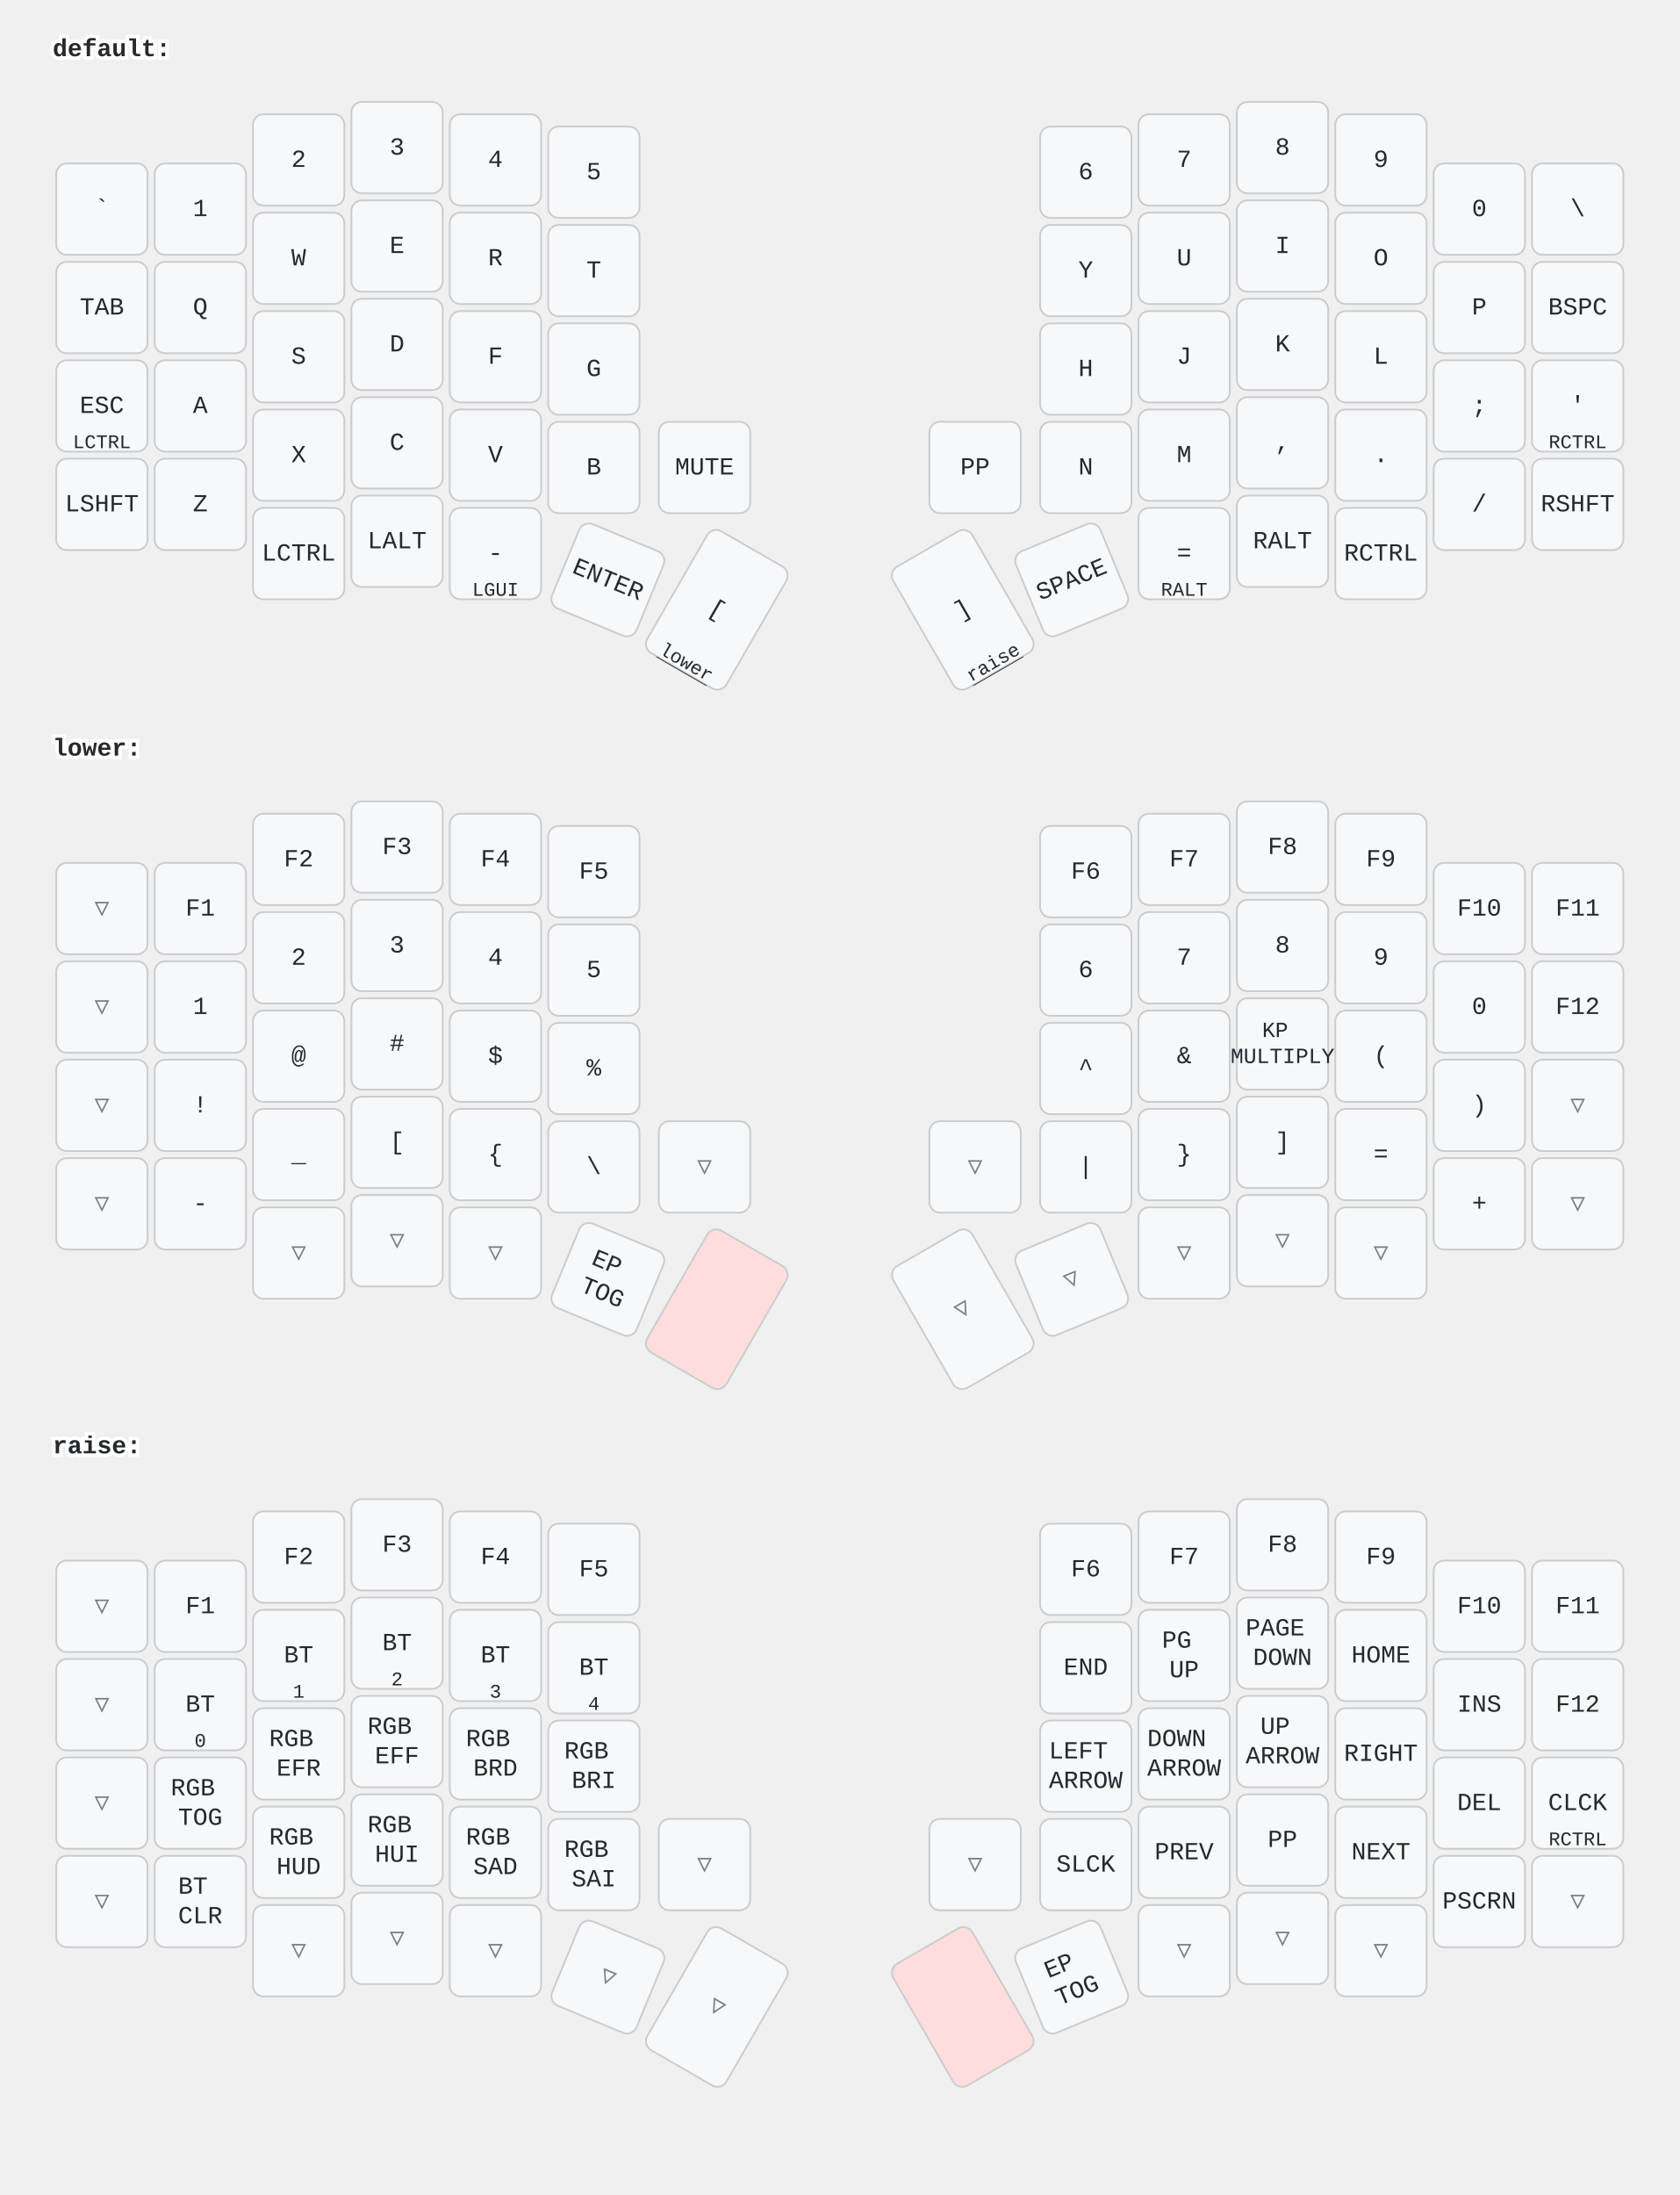
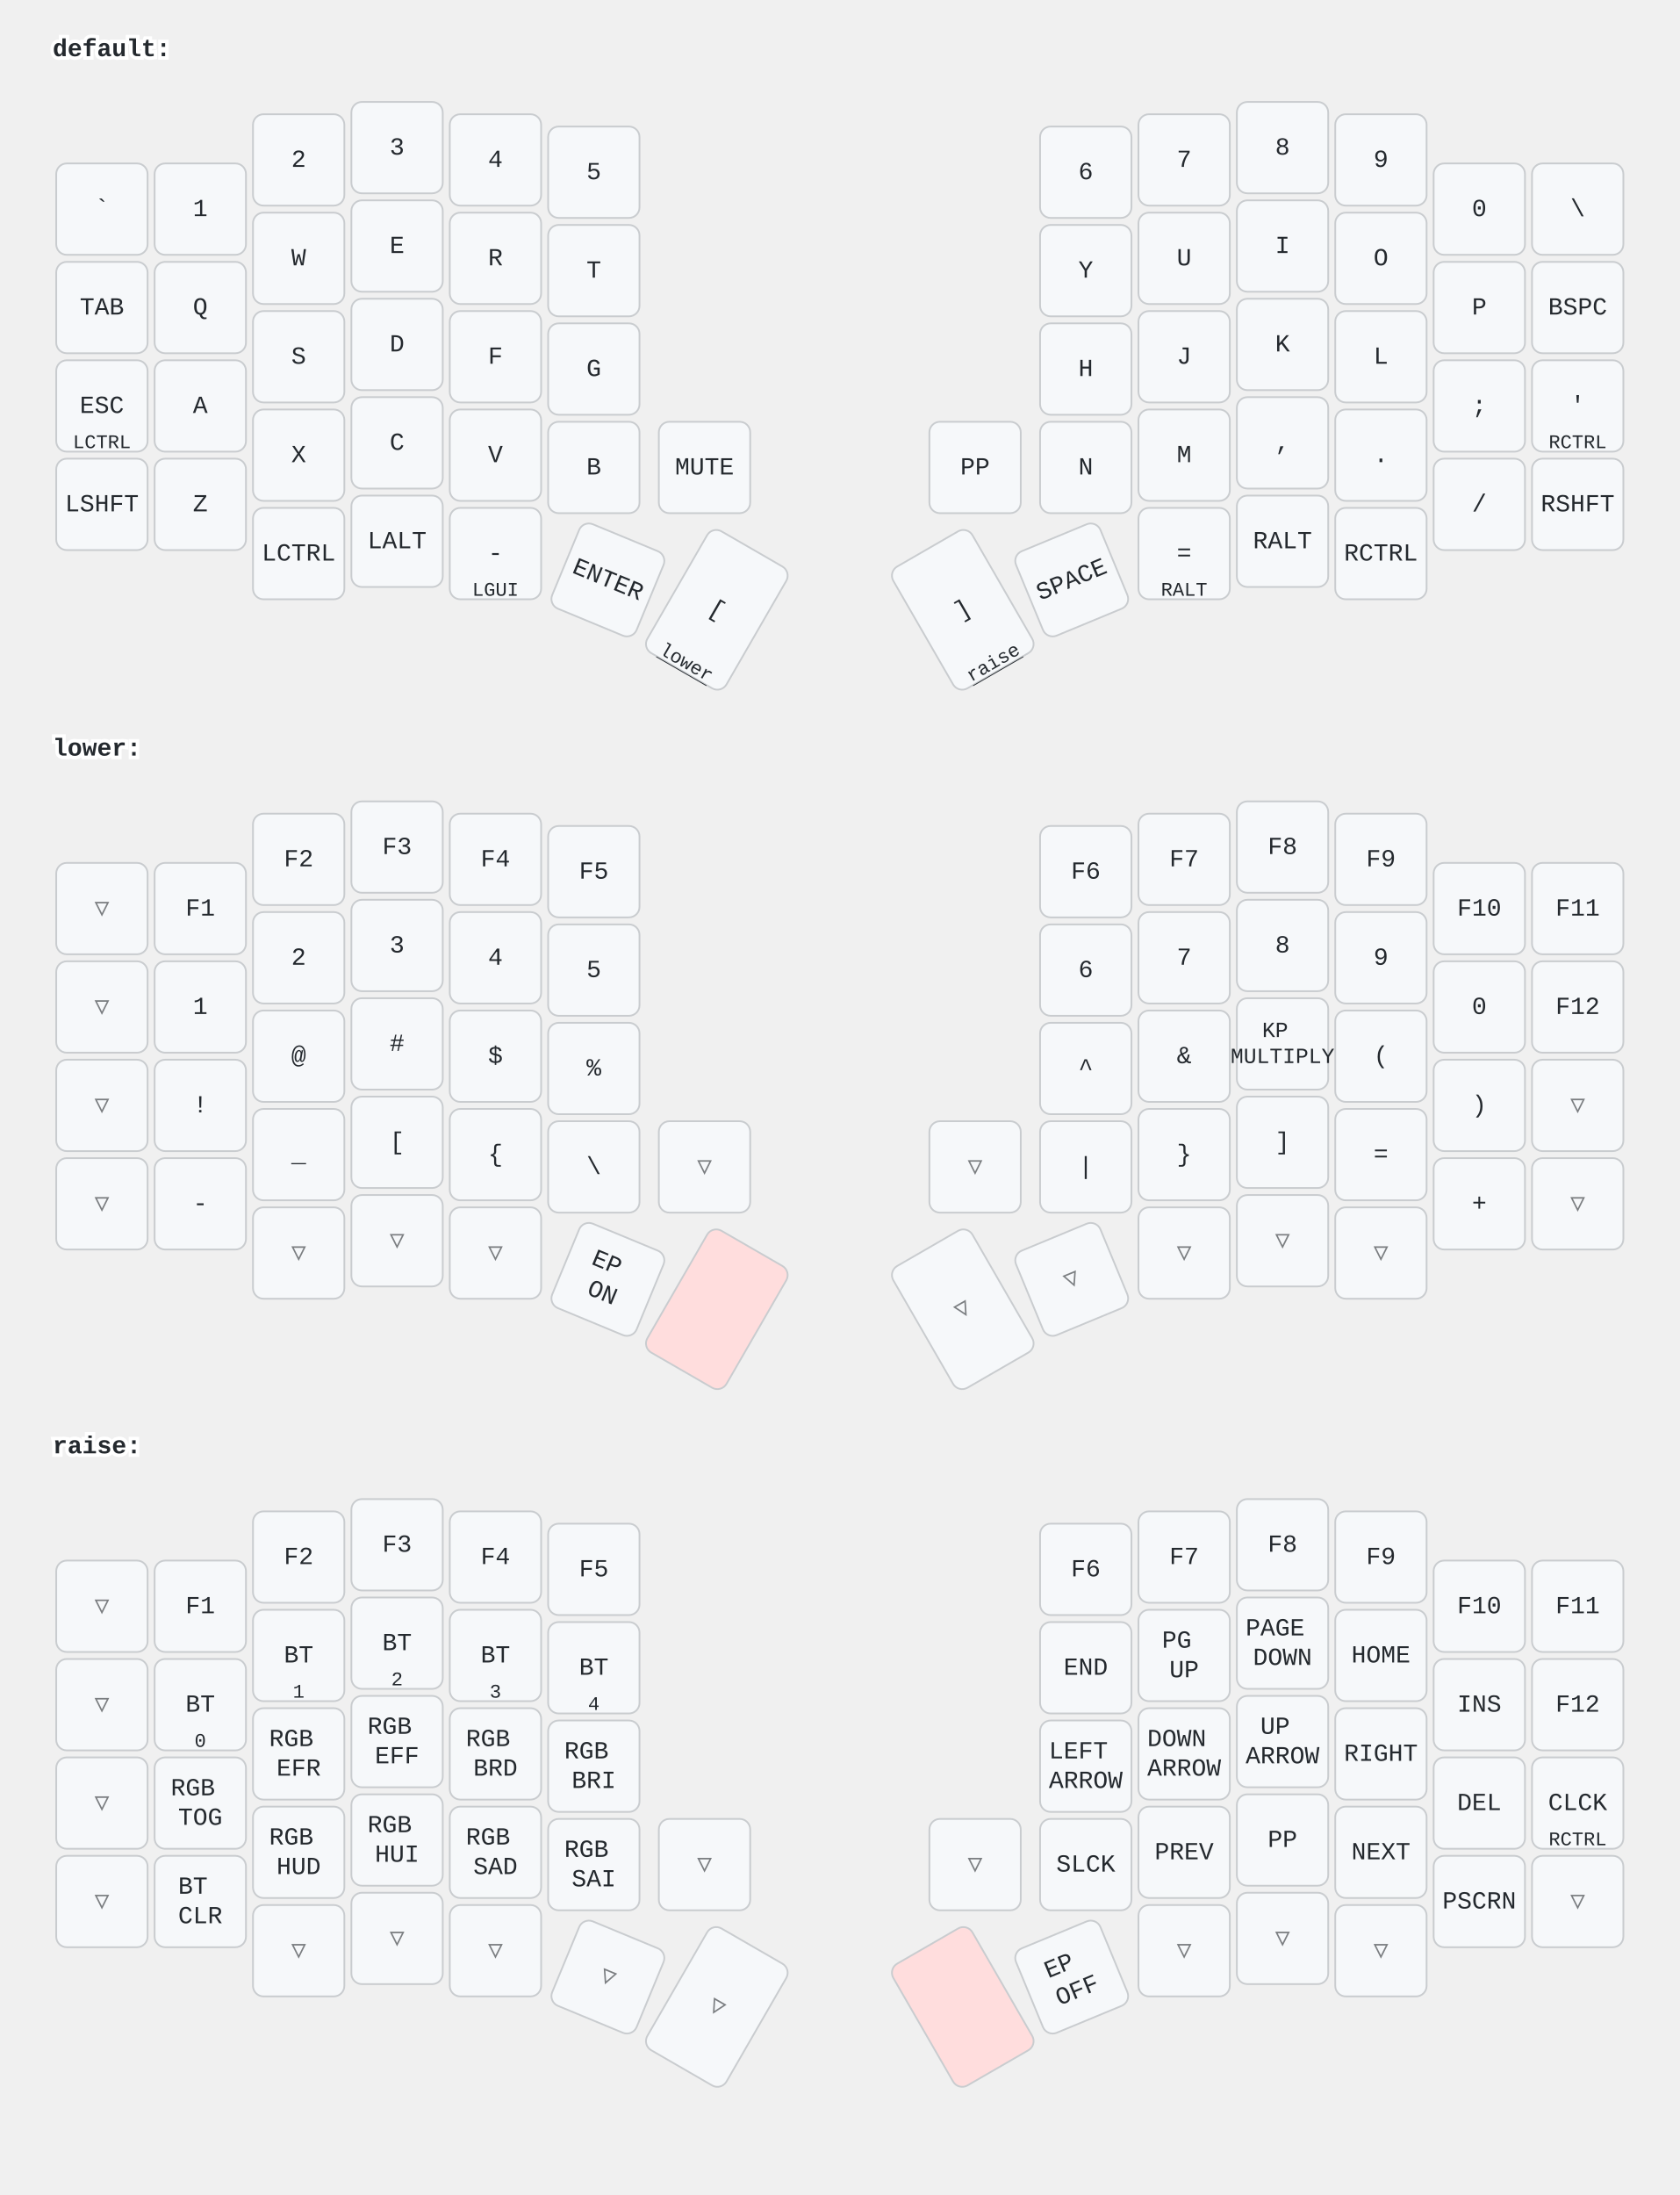
<svg xmlns="http://www.w3.org/2000/svg" width="956" height="1249" viewBox="0 0 956 1249" class="keymap">
  <style>/* inherit to force styles through use tags */
svg path {
    fill: inherit;
}

/* font and background color specifications */
svg.keymap {
    font-family: SFMono-Regular,Consolas,Liberation Mono,Menlo,monospace;
    font-size: 14px;
    font-kerning: normal;
    text-rendering: optimizeLegibility;
    fill: #24292e;
}

/* default key styling */
rect.key {
    fill: #f6f8fa;
}

rect.key, rect.combo {
    stroke: #c9cccf;
    stroke-width: 1;
}

/* default key side styling, only used is draw_key_sides is set */
rect.side {
    filter: brightness(90%);
}

/* color accent for combo boxes */
rect.combo, rect.combo-separate {
    fill: #cdf;
}

/* color accent for held keys */
rect.held, rect.combo.held {
    fill: #fdd;
}

/* color accent for ghost (optional) keys */
rect.ghost, rect.combo.ghost {
    stroke-dasharray: 4, 4;
    stroke-width: 2;
}

text {
    text-anchor: middle;
    dominant-baseline: middle;
}

/* styling for layer labels */
text.label {
    font-weight: bold;
    text-anchor: start;
    stroke: white;
    stroke-width: 4;
    paint-order: stroke;
}

/* styling for optional footer */
text.footer {
    text-anchor: end;
    dominant-baseline: auto;
    stroke: white;
    stroke-width: 4;
    paint-order: stroke;
}

/* styling for combo tap, and key non-tap label text */
text.combo, text.hold, text.shifted, text.left, text.right {
    font-size: 11px;
}

text.hold {
    text-anchor: middle;
    dominant-baseline: auto;
}

text.shifted {
    text-anchor: middle;
    dominant-baseline: hanging;
}

text.left {
    text-anchor: start;
}

text.right {
    text-anchor: end;
}

text.layer-activator {
    text-decoration: underline;
}

/* styling for hold/shifted label text in combo box */
text.combo.hold, text.combo.shifted, text.combo.left, text.combo.right {
    font-size: 8px;
}

/* lighter symbol for transparent keys */
text.trans {
    fill: #7b7e81;
}

/* styling for combo dendrons */
path.combo {
    stroke-width: 1;
    stroke: gray;
    fill: none;
}

/* Start Tabler Icons Cleanup */
/* cannot use height/width with glyphs */
.icon-tabler &gt; path {
    fill: inherit;
    stroke: inherit;
    stroke-width: 2;
}
/* hide tabler's default box */
.icon-tabler &gt; path[stroke="none"][fill="none"] {
    visibility: hidden;
}
/* End Tabler Icons Cleanup */
</style>
  <g transform="translate(30, 0)" class="layer-default">
    <text x="0" y="28" class="label" id="default">default:</text>
    <g transform="translate(0, 56)">
      <g transform="translate(28, 63)" class="key keypos-0">
        <rect rx="6" ry="6" x="-26" y="-26" width="52" height="52" class="key" />
        <text x="0" y="0" class="key tap">`</text>
      </g>
      <g transform="translate(84, 63)" class="key keypos-1">
        <rect rx="6" ry="6" x="-26" y="-26" width="52" height="52" class="key" />
        <text x="0" y="0" class="key tap">1</text>
      </g>
      <g transform="translate(140, 35)" class="key keypos-2">
        <rect rx="6" ry="6" x="-26" y="-26" width="52" height="52" class="key" />
        <text x="0" y="0" class="key tap">2</text>
      </g>
      <g transform="translate(196, 28)" class="key keypos-3">
        <rect rx="6" ry="6" x="-26" y="-26" width="52" height="52" class="key" />
        <text x="0" y="0" class="key tap">3</text>
      </g>
      <g transform="translate(252, 35)" class="key keypos-4">
        <rect rx="6" ry="6" x="-26" y="-26" width="52" height="52" class="key" />
        <text x="0" y="0" class="key tap">4</text>
      </g>
      <g transform="translate(308, 42)" class="key keypos-5">
        <rect rx="6" ry="6" x="-26" y="-26" width="52" height="52" class="key" />
        <text x="0" y="0" class="key tap">5</text>
      </g>
      <g transform="translate(588, 42)" class="key keypos-6">
        <rect rx="6" ry="6" x="-26" y="-26" width="52" height="52" class="key" />
        <text x="0" y="0" class="key tap">6</text>
      </g>
      <g transform="translate(644, 35)" class="key keypos-7">
        <rect rx="6" ry="6" x="-26" y="-26" width="52" height="52" class="key" />
        <text x="0" y="0" class="key tap">7</text>
      </g>
      <g transform="translate(700, 28)" class="key keypos-8">
        <rect rx="6" ry="6" x="-26" y="-26" width="52" height="52" class="key" />
        <text x="0" y="0" class="key tap">8</text>
      </g>
      <g transform="translate(756, 35)" class="key keypos-9">
        <rect rx="6" ry="6" x="-26" y="-26" width="52" height="52" class="key" />
        <text x="0" y="0" class="key tap">9</text>
      </g>
      <g transform="translate(812, 63)" class="key keypos-10">
        <rect rx="6" ry="6" x="-26" y="-26" width="52" height="52" class="key" />
        <text x="0" y="0" class="key tap">0</text>
      </g>
      <g transform="translate(868, 63)" class="key keypos-11">
        <rect rx="6" ry="6" x="-26" y="-26" width="52" height="52" class="key" />
        <text x="0" y="0" class="key tap">\</text>
      </g>
      <g transform="translate(28, 119)" class="key keypos-12">
        <rect rx="6" ry="6" x="-26" y="-26" width="52" height="52" class="key" />
        <text x="0" y="0" class="key tap">TAB</text>
      </g>
      <g transform="translate(84, 119)" class="key keypos-13">
        <rect rx="6" ry="6" x="-26" y="-26" width="52" height="52" class="key" />
        <text x="0" y="0" class="key tap">Q</text>
      </g>
      <g transform="translate(140, 91)" class="key keypos-14">
        <rect rx="6" ry="6" x="-26" y="-26" width="52" height="52" class="key" />
        <text x="0" y="0" class="key tap">W</text>
      </g>
      <g transform="translate(196, 84)" class="key keypos-15">
        <rect rx="6" ry="6" x="-26" y="-26" width="52" height="52" class="key" />
        <text x="0" y="0" class="key tap">E</text>
      </g>
      <g transform="translate(252, 91)" class="key keypos-16">
        <rect rx="6" ry="6" x="-26" y="-26" width="52" height="52" class="key" />
        <text x="0" y="0" class="key tap">R</text>
      </g>
      <g transform="translate(308, 98)" class="key keypos-17">
        <rect rx="6" ry="6" x="-26" y="-26" width="52" height="52" class="key" />
        <text x="0" y="0" class="key tap">T</text>
      </g>
      <g transform="translate(588, 98)" class="key keypos-18">
        <rect rx="6" ry="6" x="-26" y="-26" width="52" height="52" class="key" />
        <text x="0" y="0" class="key tap">Y</text>
      </g>
      <g transform="translate(644, 91)" class="key keypos-19">
        <rect rx="6" ry="6" x="-26" y="-26" width="52" height="52" class="key" />
        <text x="0" y="0" class="key tap">U</text>
      </g>
      <g transform="translate(700, 84)" class="key keypos-20">
        <rect rx="6" ry="6" x="-26" y="-26" width="52" height="52" class="key" />
        <text x="0" y="0" class="key tap">I</text>
      </g>
      <g transform="translate(756, 91)" class="key keypos-21">
        <rect rx="6" ry="6" x="-26" y="-26" width="52" height="52" class="key" />
        <text x="0" y="0" class="key tap">O</text>
      </g>
      <g transform="translate(812, 119)" class="key keypos-22">
        <rect rx="6" ry="6" x="-26" y="-26" width="52" height="52" class="key" />
        <text x="0" y="0" class="key tap">P</text>
      </g>
      <g transform="translate(868, 119)" class="key keypos-23">
        <rect rx="6" ry="6" x="-26" y="-26" width="52" height="52" class="key" />
        <text x="0" y="0" class="key tap">BSPC</text>
      </g>
      <g transform="translate(28, 175)" class="key keypos-24">
        <rect rx="6" ry="6" x="-26" y="-26" width="52" height="52" class="key" />
        <text x="0" y="0" class="key tap">ESC</text>
        <text x="0" y="24" class="key hold">LCTRL</text>
      </g>
      <g transform="translate(84, 175)" class="key keypos-25">
        <rect rx="6" ry="6" x="-26" y="-26" width="52" height="52" class="key" />
        <text x="0" y="0" class="key tap">A</text>
      </g>
      <g transform="translate(140, 147)" class="key keypos-26">
        <rect rx="6" ry="6" x="-26" y="-26" width="52" height="52" class="key" />
        <text x="0" y="0" class="key tap">S</text>
      </g>
      <g transform="translate(196, 140)" class="key keypos-27">
        <rect rx="6" ry="6" x="-26" y="-26" width="52" height="52" class="key" />
        <text x="0" y="0" class="key tap">D</text>
      </g>
      <g transform="translate(252, 147)" class="key keypos-28">
        <rect rx="6" ry="6" x="-26" y="-26" width="52" height="52" class="key" />
        <text x="0" y="0" class="key tap">F</text>
      </g>
      <g transform="translate(308, 154)" class="key keypos-29">
        <rect rx="6" ry="6" x="-26" y="-26" width="52" height="52" class="key" />
        <text x="0" y="0" class="key tap">G</text>
      </g>
      <g transform="translate(588, 154)" class="key keypos-30">
        <rect rx="6" ry="6" x="-26" y="-26" width="52" height="52" class="key" />
        <text x="0" y="0" class="key tap">H</text>
      </g>
      <g transform="translate(644, 147)" class="key keypos-31">
        <rect rx="6" ry="6" x="-26" y="-26" width="52" height="52" class="key" />
        <text x="0" y="0" class="key tap">J</text>
      </g>
      <g transform="translate(700, 140)" class="key keypos-32">
        <rect rx="6" ry="6" x="-26" y="-26" width="52" height="52" class="key" />
        <text x="0" y="0" class="key tap">K</text>
      </g>
      <g transform="translate(756, 147)" class="key keypos-33">
        <rect rx="6" ry="6" x="-26" y="-26" width="52" height="52" class="key" />
        <text x="0" y="0" class="key tap">L</text>
      </g>
      <g transform="translate(812, 175)" class="key keypos-34">
        <rect rx="6" ry="6" x="-26" y="-26" width="52" height="52" class="key" />
        <text x="0" y="0" class="key tap">;</text>
      </g>
      <g transform="translate(868, 175)" class="key keypos-35">
        <rect rx="6" ry="6" x="-26" y="-26" width="52" height="52" class="key" />
        <text x="0" y="0" class="key tap">'</text>
        <text x="0" y="24" class="key hold">RCTRL</text>
      </g>
      <g transform="translate(28, 231)" class="key keypos-36">
        <rect rx="6" ry="6" x="-26" y="-26" width="52" height="52" class="key" />
        <text x="0" y="0" class="key tap">LSHFT</text>
      </g>
      <g transform="translate(84, 231)" class="key keypos-37">
        <rect rx="6" ry="6" x="-26" y="-26" width="52" height="52" class="key" />
        <text x="0" y="0" class="key tap">Z</text>
      </g>
      <g transform="translate(140, 203)" class="key keypos-38">
        <rect rx="6" ry="6" x="-26" y="-26" width="52" height="52" class="key" />
        <text x="0" y="0" class="key tap">X</text>
      </g>
      <g transform="translate(196, 196)" class="key keypos-39">
        <rect rx="6" ry="6" x="-26" y="-26" width="52" height="52" class="key" />
        <text x="0" y="0" class="key tap">C</text>
      </g>
      <g transform="translate(252, 203)" class="key keypos-40">
        <rect rx="6" ry="6" x="-26" y="-26" width="52" height="52" class="key" />
        <text x="0" y="0" class="key tap">V</text>
      </g>
      <g transform="translate(308, 210)" class="key keypos-41">
        <rect rx="6" ry="6" x="-26" y="-26" width="52" height="52" class="key" />
        <text x="0" y="0" class="key tap">B</text>
      </g>
      <g transform="translate(371, 210)" class="key keypos-42">
        <rect rx="6" ry="6" x="-26" y="-26" width="52" height="52" class="key" />
        <text x="0" y="0" class="key tap">MUTE</text>
      </g>
      <g transform="translate(525, 210)" class="key keypos-43">
        <rect rx="6" ry="6" x="-26" y="-26" width="52" height="52" class="key" />
        <text x="0" y="0" class="key tap">PP</text>
      </g>
      <g transform="translate(588, 210)" class="key keypos-44">
        <rect rx="6" ry="6" x="-26" y="-26" width="52" height="52" class="key" />
        <text x="0" y="0" class="key tap">N</text>
      </g>
      <g transform="translate(644, 203)" class="key keypos-45">
        <rect rx="6" ry="6" x="-26" y="-26" width="52" height="52" class="key" />
        <text x="0" y="0" class="key tap">M</text>
      </g>
      <g transform="translate(700, 196)" class="key keypos-46">
        <rect rx="6" ry="6" x="-26" y="-26" width="52" height="52" class="key" />
        <text x="0" y="0" class="key tap">,</text>
      </g>
      <g transform="translate(756, 203)" class="key keypos-47">
        <rect rx="6" ry="6" x="-26" y="-26" width="52" height="52" class="key" />
        <text x="0" y="0" class="key tap">.</text>
      </g>
      <g transform="translate(812, 231)" class="key keypos-48">
        <rect rx="6" ry="6" x="-26" y="-26" width="52" height="52" class="key" />
        <text x="0" y="0" class="key tap">/</text>
      </g>
      <g transform="translate(868, 231)" class="key keypos-49">
        <rect rx="6" ry="6" x="-26" y="-26" width="52" height="52" class="key" />
        <text x="0" y="0" class="key tap">RSHFT</text>
      </g>
      <g transform="translate(140, 259)" class="key keypos-50">
        <rect rx="6" ry="6" x="-26" y="-26" width="52" height="52" class="key" />
        <text x="0" y="0" class="key tap">LCTRL</text>
      </g>
      <g transform="translate(196, 252)" class="key keypos-51">
        <rect rx="6" ry="6" x="-26" y="-26" width="52" height="52" class="key" />
        <text x="0" y="0" class="key tap">LALT</text>
      </g>
      <g transform="translate(252, 259)" class="key keypos-52">
        <rect rx="6" ry="6" x="-26" y="-26" width="52" height="52" class="key" />
        <text x="0" y="0" class="key tap">-</text>
        <text x="0" y="24" class="key hold">LGUI</text>
      </g>
      <g transform="translate(316, 274) rotate(22.5)" class="key keypos-53">
        <rect rx="6" ry="6" x="-26" y="-26" width="52" height="52" class="key" />
        <text x="0" y="0" class="key tap">ENTER</text>
      </g>
      <g transform="translate(378, 291) rotate(30.0)" class="key keypos-54">
        <rect rx="6" ry="6" x="-26" y="-40" width="52" height="80" class="key" />
        <text x="0" y="0" class="key tap">[</text>
        <a href="#lower">
          <text x="0" y="38" class="key hold layer-activator">lower</text>
        </a>
      </g>
      <g transform="translate(518, 291) rotate(-30.0)" class="key keypos-55">
        <rect rx="6" ry="6" x="-26" y="-40" width="52" height="80" class="key" />
        <text x="0" y="0" class="key tap">]</text>
        <a href="#raise">
          <text x="0" y="38" class="key hold layer-activator">raise</text>
        </a>
      </g>
      <g transform="translate(580, 274) rotate(-22.5)" class="key keypos-56">
        <rect rx="6" ry="6" x="-26" y="-26" width="52" height="52" class="key" />
        <text x="0" y="0" class="key tap">SPACE</text>
      </g>
      <g transform="translate(644, 259)" class="key keypos-57">
        <rect rx="6" ry="6" x="-26" y="-26" width="52" height="52" class="key" />
        <text x="0" y="0" class="key tap">=</text>
        <text x="0" y="24" class="key hold">RALT</text>
      </g>
      <g transform="translate(700, 252)" class="key keypos-58">
        <rect rx="6" ry="6" x="-26" y="-26" width="52" height="52" class="key" />
        <text x="0" y="0" class="key tap">RALT</text>
      </g>
      <g transform="translate(756, 259)" class="key keypos-59">
        <rect rx="6" ry="6" x="-26" y="-26" width="52" height="52" class="key" />
        <text x="0" y="0" class="key tap">RCTRL</text>
      </g>
    </g>
  </g>
  <g transform="translate(30, 398)" class="layer-lower">
    <text x="0" y="28" class="label" id="lower">lower:</text>
    <g transform="translate(0, 56)">
      <g transform="translate(28, 63)" class="key trans keypos-0">
        <rect rx="6" ry="6" x="-26" y="-26" width="52" height="52" class="key trans" />
        <text x="0" y="0" class="key trans tap">▽</text>
      </g>
      <g transform="translate(84, 63)" class="key keypos-1">
        <rect rx="6" ry="6" x="-26" y="-26" width="52" height="52" class="key" />
        <text x="0" y="0" class="key tap">F1</text>
      </g>
      <g transform="translate(140, 35)" class="key keypos-2">
        <rect rx="6" ry="6" x="-26" y="-26" width="52" height="52" class="key" />
        <text x="0" y="0" class="key tap">F2</text>
      </g>
      <g transform="translate(196, 28)" class="key keypos-3">
        <rect rx="6" ry="6" x="-26" y="-26" width="52" height="52" class="key" />
        <text x="0" y="0" class="key tap">F3</text>
      </g>
      <g transform="translate(252, 35)" class="key keypos-4">
        <rect rx="6" ry="6" x="-26" y="-26" width="52" height="52" class="key" />
        <text x="0" y="0" class="key tap">F4</text>
      </g>
      <g transform="translate(308, 42)" class="key keypos-5">
        <rect rx="6" ry="6" x="-26" y="-26" width="52" height="52" class="key" />
        <text x="0" y="0" class="key tap">F5</text>
      </g>
      <g transform="translate(588, 42)" class="key keypos-6">
        <rect rx="6" ry="6" x="-26" y="-26" width="52" height="52" class="key" />
        <text x="0" y="0" class="key tap">F6</text>
      </g>
      <g transform="translate(644, 35)" class="key keypos-7">
        <rect rx="6" ry="6" x="-26" y="-26" width="52" height="52" class="key" />
        <text x="0" y="0" class="key tap">F7</text>
      </g>
      <g transform="translate(700, 28)" class="key keypos-8">
        <rect rx="6" ry="6" x="-26" y="-26" width="52" height="52" class="key" />
        <text x="0" y="0" class="key tap">F8</text>
      </g>
      <g transform="translate(756, 35)" class="key keypos-9">
        <rect rx="6" ry="6" x="-26" y="-26" width="52" height="52" class="key" />
        <text x="0" y="0" class="key tap">F9</text>
      </g>
      <g transform="translate(812, 63)" class="key keypos-10">
        <rect rx="6" ry="6" x="-26" y="-26" width="52" height="52" class="key" />
        <text x="0" y="0" class="key tap">F10</text>
      </g>
      <g transform="translate(868, 63)" class="key keypos-11">
        <rect rx="6" ry="6" x="-26" y="-26" width="52" height="52" class="key" />
        <text x="0" y="0" class="key tap">F11</text>
      </g>
      <g transform="translate(28, 119)" class="key trans keypos-12">
        <rect rx="6" ry="6" x="-26" y="-26" width="52" height="52" class="key trans" />
        <text x="0" y="0" class="key trans tap">▽</text>
      </g>
      <g transform="translate(84, 119)" class="key keypos-13">
        <rect rx="6" ry="6" x="-26" y="-26" width="52" height="52" class="key" />
        <text x="0" y="0" class="key tap">1</text>
      </g>
      <g transform="translate(140, 91)" class="key keypos-14">
        <rect rx="6" ry="6" x="-26" y="-26" width="52" height="52" class="key" />
        <text x="0" y="0" class="key tap">2</text>
      </g>
      <g transform="translate(196, 84)" class="key keypos-15">
        <rect rx="6" ry="6" x="-26" y="-26" width="52" height="52" class="key" />
        <text x="0" y="0" class="key tap">3</text>
      </g>
      <g transform="translate(252, 91)" class="key keypos-16">
        <rect rx="6" ry="6" x="-26" y="-26" width="52" height="52" class="key" />
        <text x="0" y="0" class="key tap">4</text>
      </g>
      <g transform="translate(308, 98)" class="key keypos-17">
        <rect rx="6" ry="6" x="-26" y="-26" width="52" height="52" class="key" />
        <text x="0" y="0" class="key tap">5</text>
      </g>
      <g transform="translate(588, 98)" class="key keypos-18">
        <rect rx="6" ry="6" x="-26" y="-26" width="52" height="52" class="key" />
        <text x="0" y="0" class="key tap">6</text>
      </g>
      <g transform="translate(644, 91)" class="key keypos-19">
        <rect rx="6" ry="6" x="-26" y="-26" width="52" height="52" class="key" />
        <text x="0" y="0" class="key tap">7</text>
      </g>
      <g transform="translate(700, 84)" class="key keypos-20">
        <rect rx="6" ry="6" x="-26" y="-26" width="52" height="52" class="key" />
        <text x="0" y="0" class="key tap">8</text>
      </g>
      <g transform="translate(756, 91)" class="key keypos-21">
        <rect rx="6" ry="6" x="-26" y="-26" width="52" height="52" class="key" />
        <text x="0" y="0" class="key tap">9</text>
      </g>
      <g transform="translate(812, 119)" class="key keypos-22">
        <rect rx="6" ry="6" x="-26" y="-26" width="52" height="52" class="key" />
        <text x="0" y="0" class="key tap">0</text>
      </g>
      <g transform="translate(868, 119)" class="key keypos-23">
        <rect rx="6" ry="6" x="-26" y="-26" width="52" height="52" class="key" />
        <text x="0" y="0" class="key tap">F12</text>
      </g>
      <g transform="translate(28, 175)" class="key trans keypos-24">
        <rect rx="6" ry="6" x="-26" y="-26" width="52" height="52" class="key trans" />
        <text x="0" y="0" class="key trans tap">▽</text>
      </g>
      <g transform="translate(84, 175)" class="key keypos-25">
        <rect rx="6" ry="6" x="-26" y="-26" width="52" height="52" class="key" />
        <text x="0" y="0" class="key tap">!</text>
      </g>
      <g transform="translate(140, 147)" class="key keypos-26">
        <rect rx="6" ry="6" x="-26" y="-26" width="52" height="52" class="key" />
        <text x="0" y="0" class="key tap">@</text>
      </g>
      <g transform="translate(196, 140)" class="key keypos-27">
        <rect rx="6" ry="6" x="-26" y="-26" width="52" height="52" class="key" />
        <text x="0" y="0" class="key tap">#</text>
      </g>
      <g transform="translate(252, 147)" class="key keypos-28">
        <rect rx="6" ry="6" x="-26" y="-26" width="52" height="52" class="key" />
        <text x="0" y="0" class="key tap">$</text>
      </g>
      <g transform="translate(308, 154)" class="key keypos-29">
        <rect rx="6" ry="6" x="-26" y="-26" width="52" height="52" class="key" />
        <text x="0" y="0" class="key tap">%</text>
      </g>
      <g transform="translate(588, 154)" class="key keypos-30">
        <rect rx="6" ry="6" x="-26" y="-26" width="52" height="52" class="key" />
        <text x="0" y="0" class="key tap">^</text>
      </g>
      <g transform="translate(644, 147)" class="key keypos-31">
        <rect rx="6" ry="6" x="-26" y="-26" width="52" height="52" class="key" />
        <text x="0" y="0" class="key tap">&amp;</text>
      </g>
      <g transform="translate(700, 140)" class="key keypos-32">
        <rect rx="6" ry="6" x="-26" y="-26" width="52" height="52" class="key" />
        <text x="0" y="0" class="key tap">
          <tspan x="0" dy="-0.6em" style="font-size: 88%">KP</tspan>
          <tspan x="0" dy="1.2em" style="font-size: 88%">MULTIPLY</tspan>
        </text>
      </g>
      <g transform="translate(756, 147)" class="key keypos-33">
        <rect rx="6" ry="6" x="-26" y="-26" width="52" height="52" class="key" />
        <text x="0" y="0" class="key tap">(</text>
      </g>
      <g transform="translate(812, 175)" class="key keypos-34">
        <rect rx="6" ry="6" x="-26" y="-26" width="52" height="52" class="key" />
        <text x="0" y="0" class="key tap">)</text>
      </g>
      <g transform="translate(868, 175)" class="key trans keypos-35">
        <rect rx="6" ry="6" x="-26" y="-26" width="52" height="52" class="key trans" />
        <text x="0" y="0" class="key trans tap">▽</text>
      </g>
      <g transform="translate(28, 231)" class="key trans keypos-36">
        <rect rx="6" ry="6" x="-26" y="-26" width="52" height="52" class="key trans" />
        <text x="0" y="0" class="key trans tap">▽</text>
      </g>
      <g transform="translate(84, 231)" class="key keypos-37">
        <rect rx="6" ry="6" x="-26" y="-26" width="52" height="52" class="key" />
        <text x="0" y="0" class="key tap">-</text>
      </g>
      <g transform="translate(140, 203)" class="key keypos-38">
        <rect rx="6" ry="6" x="-26" y="-26" width="52" height="52" class="key" />
        <text x="0" y="0" class="key tap">_</text>
      </g>
      <g transform="translate(196, 196)" class="key keypos-39">
        <rect rx="6" ry="6" x="-26" y="-26" width="52" height="52" class="key" />
        <text x="0" y="0" class="key tap">[</text>
      </g>
      <g transform="translate(252, 203)" class="key keypos-40">
        <rect rx="6" ry="6" x="-26" y="-26" width="52" height="52" class="key" />
        <text x="0" y="0" class="key tap">{</text>
      </g>
      <g transform="translate(308, 210)" class="key keypos-41">
        <rect rx="6" ry="6" x="-26" y="-26" width="52" height="52" class="key" />
        <text x="0" y="0" class="key tap">\</text>
      </g>
      <g transform="translate(371, 210)" class="key trans keypos-42">
        <rect rx="6" ry="6" x="-26" y="-26" width="52" height="52" class="key trans" />
        <text x="0" y="0" class="key trans tap">▽</text>
      </g>
      <g transform="translate(525, 210)" class="key trans keypos-43">
        <rect rx="6" ry="6" x="-26" y="-26" width="52" height="52" class="key trans" />
        <text x="0" y="0" class="key trans tap">▽</text>
      </g>
      <g transform="translate(588, 210)" class="key keypos-44">
        <rect rx="6" ry="6" x="-26" y="-26" width="52" height="52" class="key" />
        <text x="0" y="0" class="key tap">|</text>
      </g>
      <g transform="translate(644, 203)" class="key keypos-45">
        <rect rx="6" ry="6" x="-26" y="-26" width="52" height="52" class="key" />
        <text x="0" y="0" class="key tap">}</text>
      </g>
      <g transform="translate(700, 196)" class="key keypos-46">
        <rect rx="6" ry="6" x="-26" y="-26" width="52" height="52" class="key" />
        <text x="0" y="0" class="key tap">]</text>
      </g>
      <g transform="translate(756, 203)" class="key keypos-47">
        <rect rx="6" ry="6" x="-26" y="-26" width="52" height="52" class="key" />
        <text x="0" y="0" class="key tap">=</text>
      </g>
      <g transform="translate(812, 231)" class="key keypos-48">
        <rect rx="6" ry="6" x="-26" y="-26" width="52" height="52" class="key" />
        <text x="0" y="0" class="key tap">+</text>
      </g>
      <g transform="translate(868, 231)" class="key trans keypos-49">
        <rect rx="6" ry="6" x="-26" y="-26" width="52" height="52" class="key trans" />
        <text x="0" y="0" class="key trans tap">▽</text>
      </g>
      <g transform="translate(140, 259)" class="key trans keypos-50">
        <rect rx="6" ry="6" x="-26" y="-26" width="52" height="52" class="key trans" />
        <text x="0" y="0" class="key trans tap">▽</text>
      </g>
      <g transform="translate(196, 252)" class="key trans keypos-51">
        <rect rx="6" ry="6" x="-26" y="-26" width="52" height="52" class="key trans" />
        <text x="0" y="0" class="key trans tap">▽</text>
      </g>
      <g transform="translate(252, 259)" class="key trans keypos-52">
        <rect rx="6" ry="6" x="-26" y="-26" width="52" height="52" class="key trans" />
        <text x="0" y="0" class="key trans tap">▽</text>
      </g>
      <g transform="translate(316, 274) rotate(22.5)" class="key keypos-53">
        <rect rx="6" ry="6" x="-26" y="-26" width="52" height="52" class="key" />
        <text x="0" y="0" class="key tap">
          <tspan x="0" dy="-0.6em">EP</tspan>
-           <tspan x="0" dy="1.2em">TOG</tspan>
+           <tspan x="0" dy="1.2em">ON</tspan>
        </text>
      </g>
      <g transform="translate(378, 291) rotate(30.0)" class="key held keypos-54">
        <rect rx="6" ry="6" x="-26" y="-40" width="52" height="80" class="key held" />
      </g>
      <g transform="translate(518, 291) rotate(-30.0)" class="key trans keypos-55">
        <rect rx="6" ry="6" x="-26" y="-40" width="52" height="80" class="key trans" />
        <text x="0" y="0" class="key trans tap">▽</text>
      </g>
      <g transform="translate(580, 274) rotate(-22.5)" class="key trans keypos-56">
        <rect rx="6" ry="6" x="-26" y="-26" width="52" height="52" class="key trans" />
        <text x="0" y="0" class="key trans tap">▽</text>
      </g>
      <g transform="translate(644, 259)" class="key trans keypos-57">
        <rect rx="6" ry="6" x="-26" y="-26" width="52" height="52" class="key trans" />
        <text x="0" y="0" class="key trans tap">▽</text>
      </g>
      <g transform="translate(700, 252)" class="key trans keypos-58">
        <rect rx="6" ry="6" x="-26" y="-26" width="52" height="52" class="key trans" />
        <text x="0" y="0" class="key trans tap">▽</text>
      </g>
      <g transform="translate(756, 259)" class="key trans keypos-59">
        <rect rx="6" ry="6" x="-26" y="-26" width="52" height="52" class="key trans" />
        <text x="0" y="0" class="key trans tap">▽</text>
      </g>
    </g>
  </g>
  <g transform="translate(30, 795)" class="layer-raise">
    <text x="0" y="28" class="label" id="raise">raise:</text>
    <g transform="translate(0, 56)">
      <g transform="translate(28, 63)" class="key trans keypos-0">
        <rect rx="6" ry="6" x="-26" y="-26" width="52" height="52" class="key trans" />
        <text x="0" y="0" class="key trans tap">▽</text>
      </g>
      <g transform="translate(84, 63)" class="key keypos-1">
        <rect rx="6" ry="6" x="-26" y="-26" width="52" height="52" class="key" />
        <text x="0" y="0" class="key tap">F1</text>
      </g>
      <g transform="translate(140, 35)" class="key keypos-2">
        <rect rx="6" ry="6" x="-26" y="-26" width="52" height="52" class="key" />
        <text x="0" y="0" class="key tap">F2</text>
      </g>
      <g transform="translate(196, 28)" class="key keypos-3">
        <rect rx="6" ry="6" x="-26" y="-26" width="52" height="52" class="key" />
        <text x="0" y="0" class="key tap">F3</text>
      </g>
      <g transform="translate(252, 35)" class="key keypos-4">
        <rect rx="6" ry="6" x="-26" y="-26" width="52" height="52" class="key" />
        <text x="0" y="0" class="key tap">F4</text>
      </g>
      <g transform="translate(308, 42)" class="key keypos-5">
        <rect rx="6" ry="6" x="-26" y="-26" width="52" height="52" class="key" />
        <text x="0" y="0" class="key tap">F5</text>
      </g>
      <g transform="translate(588, 42)" class="key keypos-6">
        <rect rx="6" ry="6" x="-26" y="-26" width="52" height="52" class="key" />
        <text x="0" y="0" class="key tap">F6</text>
      </g>
      <g transform="translate(644, 35)" class="key keypos-7">
        <rect rx="6" ry="6" x="-26" y="-26" width="52" height="52" class="key" />
        <text x="0" y="0" class="key tap">F7</text>
      </g>
      <g transform="translate(700, 28)" class="key keypos-8">
        <rect rx="6" ry="6" x="-26" y="-26" width="52" height="52" class="key" />
        <text x="0" y="0" class="key tap">F8</text>
      </g>
      <g transform="translate(756, 35)" class="key keypos-9">
        <rect rx="6" ry="6" x="-26" y="-26" width="52" height="52" class="key" />
        <text x="0" y="0" class="key tap">F9</text>
      </g>
      <g transform="translate(812, 63)" class="key keypos-10">
        <rect rx="6" ry="6" x="-26" y="-26" width="52" height="52" class="key" />
        <text x="0" y="0" class="key tap">F10</text>
      </g>
      <g transform="translate(868, 63)" class="key keypos-11">
        <rect rx="6" ry="6" x="-26" y="-26" width="52" height="52" class="key" />
        <text x="0" y="0" class="key tap">F11</text>
      </g>
      <g transform="translate(28, 119)" class="key trans keypos-12">
        <rect rx="6" ry="6" x="-26" y="-26" width="52" height="52" class="key trans" />
        <text x="0" y="0" class="key trans tap">▽</text>
      </g>
      <g transform="translate(84, 119)" class="key keypos-13">
        <rect rx="6" ry="6" x="-26" y="-26" width="52" height="52" class="key" />
        <text x="0" y="0" class="key tap">BT</text>
        <text x="0" y="24" class="key hold">0</text>
      </g>
      <g transform="translate(140, 91)" class="key keypos-14">
        <rect rx="6" ry="6" x="-26" y="-26" width="52" height="52" class="key" />
        <text x="0" y="0" class="key tap">BT</text>
        <text x="0" y="24" class="key hold">1</text>
      </g>
      <g transform="translate(196, 84)" class="key keypos-15">
        <rect rx="6" ry="6" x="-26" y="-26" width="52" height="52" class="key" />
        <text x="0" y="0" class="key tap">BT</text>
        <text x="0" y="24" class="key hold">2</text>
      </g>
      <g transform="translate(252, 91)" class="key keypos-16">
        <rect rx="6" ry="6" x="-26" y="-26" width="52" height="52" class="key" />
        <text x="0" y="0" class="key tap">BT</text>
        <text x="0" y="24" class="key hold">3</text>
      </g>
      <g transform="translate(308, 98)" class="key keypos-17">
        <rect rx="6" ry="6" x="-26" y="-26" width="52" height="52" class="key" />
        <text x="0" y="0" class="key tap">BT</text>
        <text x="0" y="24" class="key hold">4</text>
      </g>
      <g transform="translate(588, 98)" class="key keypos-18">
        <rect rx="6" ry="6" x="-26" y="-26" width="52" height="52" class="key" />
        <text x="0" y="0" class="key tap">END</text>
      </g>
      <g transform="translate(644, 91)" class="key keypos-19">
        <rect rx="6" ry="6" x="-26" y="-26" width="52" height="52" class="key" />
        <text x="0" y="0" class="key tap">
          <tspan x="0" dy="-0.6em">PG</tspan>
          <tspan x="0" dy="1.2em">UP</tspan>
        </text>
      </g>
      <g transform="translate(700, 84)" class="key keypos-20">
        <rect rx="6" ry="6" x="-26" y="-26" width="52" height="52" class="key" />
        <text x="0" y="0" class="key tap">
          <tspan x="0" dy="-0.6em">PAGE</tspan>
          <tspan x="0" dy="1.2em">DOWN</tspan>
        </text>
      </g>
      <g transform="translate(756, 91)" class="key keypos-21">
        <rect rx="6" ry="6" x="-26" y="-26" width="52" height="52" class="key" />
        <text x="0" y="0" class="key tap">HOME</text>
      </g>
      <g transform="translate(812, 119)" class="key keypos-22">
        <rect rx="6" ry="6" x="-26" y="-26" width="52" height="52" class="key" />
        <text x="0" y="0" class="key tap">INS</text>
      </g>
      <g transform="translate(868, 119)" class="key keypos-23">
        <rect rx="6" ry="6" x="-26" y="-26" width="52" height="52" class="key" />
        <text x="0" y="0" class="key tap">F12</text>
      </g>
      <g transform="translate(28, 175)" class="key trans keypos-24">
        <rect rx="6" ry="6" x="-26" y="-26" width="52" height="52" class="key trans" />
        <text x="0" y="0" class="key trans tap">▽</text>
      </g>
      <g transform="translate(84, 175)" class="key keypos-25">
        <rect rx="6" ry="6" x="-26" y="-26" width="52" height="52" class="key" />
        <text x="0" y="0" class="key tap">
          <tspan x="0" dy="-0.6em">RGB</tspan>
          <tspan x="0" dy="1.2em">TOG</tspan>
        </text>
      </g>
      <g transform="translate(140, 147)" class="key keypos-26">
        <rect rx="6" ry="6" x="-26" y="-26" width="52" height="52" class="key" />
        <text x="0" y="0" class="key tap">
          <tspan x="0" dy="-0.6em">RGB</tspan>
          <tspan x="0" dy="1.2em">EFR</tspan>
        </text>
      </g>
      <g transform="translate(196, 140)" class="key keypos-27">
        <rect rx="6" ry="6" x="-26" y="-26" width="52" height="52" class="key" />
        <text x="0" y="0" class="key tap">
          <tspan x="0" dy="-0.6em">RGB</tspan>
          <tspan x="0" dy="1.2em">EFF</tspan>
        </text>
      </g>
      <g transform="translate(252, 147)" class="key keypos-28">
        <rect rx="6" ry="6" x="-26" y="-26" width="52" height="52" class="key" />
        <text x="0" y="0" class="key tap">
          <tspan x="0" dy="-0.6em">RGB</tspan>
          <tspan x="0" dy="1.2em">BRD</tspan>
        </text>
      </g>
      <g transform="translate(308, 154)" class="key keypos-29">
        <rect rx="6" ry="6" x="-26" y="-26" width="52" height="52" class="key" />
        <text x="0" y="0" class="key tap">
          <tspan x="0" dy="-0.6em">RGB</tspan>
          <tspan x="0" dy="1.2em">BRI</tspan>
        </text>
      </g>
      <g transform="translate(588, 154)" class="key keypos-30">
        <rect rx="6" ry="6" x="-26" y="-26" width="52" height="52" class="key" />
        <text x="0" y="0" class="key tap">
          <tspan x="0" dy="-0.6em">LEFT</tspan>
          <tspan x="0" dy="1.2em">ARROW</tspan>
        </text>
      </g>
      <g transform="translate(644, 147)" class="key keypos-31">
        <rect rx="6" ry="6" x="-26" y="-26" width="52" height="52" class="key" />
        <text x="0" y="0" class="key tap">
          <tspan x="0" dy="-0.6em">DOWN</tspan>
          <tspan x="0" dy="1.2em">ARROW</tspan>
        </text>
      </g>
      <g transform="translate(700, 140)" class="key keypos-32">
        <rect rx="6" ry="6" x="-26" y="-26" width="52" height="52" class="key" />
        <text x="0" y="0" class="key tap">
          <tspan x="0" dy="-0.6em">UP</tspan>
          <tspan x="0" dy="1.2em">ARROW</tspan>
        </text>
      </g>
      <g transform="translate(756, 147)" class="key keypos-33">
        <rect rx="6" ry="6" x="-26" y="-26" width="52" height="52" class="key" />
        <text x="0" y="0" class="key tap">RIGHT</text>
      </g>
      <g transform="translate(812, 175)" class="key keypos-34">
        <rect rx="6" ry="6" x="-26" y="-26" width="52" height="52" class="key" />
        <text x="0" y="0" class="key tap">DEL</text>
      </g>
      <g transform="translate(868, 175)" class="key keypos-35">
        <rect rx="6" ry="6" x="-26" y="-26" width="52" height="52" class="key" />
        <text x="0" y="0" class="key tap">CLCK</text>
        <text x="0" y="24" class="key hold">RCTRL</text>
      </g>
      <g transform="translate(28, 231)" class="key trans keypos-36">
        <rect rx="6" ry="6" x="-26" y="-26" width="52" height="52" class="key trans" />
        <text x="0" y="0" class="key trans tap">▽</text>
      </g>
      <g transform="translate(84, 231)" class="key keypos-37">
        <rect rx="6" ry="6" x="-26" y="-26" width="52" height="52" class="key" />
        <text x="0" y="0" class="key tap">
          <tspan x="0" dy="-0.6em">BT</tspan>
          <tspan x="0" dy="1.2em">CLR</tspan>
        </text>
      </g>
      <g transform="translate(140, 203)" class="key keypos-38">
        <rect rx="6" ry="6" x="-26" y="-26" width="52" height="52" class="key" />
        <text x="0" y="0" class="key tap">
          <tspan x="0" dy="-0.6em">RGB</tspan>
          <tspan x="0" dy="1.2em">HUD</tspan>
        </text>
      </g>
      <g transform="translate(196, 196)" class="key keypos-39">
        <rect rx="6" ry="6" x="-26" y="-26" width="52" height="52" class="key" />
        <text x="0" y="0" class="key tap">
          <tspan x="0" dy="-0.6em">RGB</tspan>
          <tspan x="0" dy="1.2em">HUI</tspan>
        </text>
      </g>
      <g transform="translate(252, 203)" class="key keypos-40">
        <rect rx="6" ry="6" x="-26" y="-26" width="52" height="52" class="key" />
        <text x="0" y="0" class="key tap">
          <tspan x="0" dy="-0.6em">RGB</tspan>
          <tspan x="0" dy="1.2em">SAD</tspan>
        </text>
      </g>
      <g transform="translate(308, 210)" class="key keypos-41">
        <rect rx="6" ry="6" x="-26" y="-26" width="52" height="52" class="key" />
        <text x="0" y="0" class="key tap">
          <tspan x="0" dy="-0.6em">RGB</tspan>
          <tspan x="0" dy="1.2em">SAI</tspan>
        </text>
      </g>
      <g transform="translate(371, 210)" class="key trans keypos-42">
        <rect rx="6" ry="6" x="-26" y="-26" width="52" height="52" class="key trans" />
        <text x="0" y="0" class="key trans tap">▽</text>
      </g>
      <g transform="translate(525, 210)" class="key trans keypos-43">
        <rect rx="6" ry="6" x="-26" y="-26" width="52" height="52" class="key trans" />
        <text x="0" y="0" class="key trans tap">▽</text>
      </g>
      <g transform="translate(588, 210)" class="key keypos-44">
        <rect rx="6" ry="6" x="-26" y="-26" width="52" height="52" class="key" />
        <text x="0" y="0" class="key tap">SLCK</text>
      </g>
      <g transform="translate(644, 203)" class="key keypos-45">
        <rect rx="6" ry="6" x="-26" y="-26" width="52" height="52" class="key" />
        <text x="0" y="0" class="key tap">PREV</text>
      </g>
      <g transform="translate(700, 196)" class="key keypos-46">
        <rect rx="6" ry="6" x="-26" y="-26" width="52" height="52" class="key" />
        <text x="0" y="0" class="key tap">PP</text>
      </g>
      <g transform="translate(756, 203)" class="key keypos-47">
        <rect rx="6" ry="6" x="-26" y="-26" width="52" height="52" class="key" />
        <text x="0" y="0" class="key tap">NEXT</text>
      </g>
      <g transform="translate(812, 231)" class="key keypos-48">
        <rect rx="6" ry="6" x="-26" y="-26" width="52" height="52" class="key" />
        <text x="0" y="0" class="key tap">PSCRN</text>
      </g>
      <g transform="translate(868, 231)" class="key trans keypos-49">
        <rect rx="6" ry="6" x="-26" y="-26" width="52" height="52" class="key trans" />
        <text x="0" y="0" class="key trans tap">▽</text>
      </g>
      <g transform="translate(140, 259)" class="key trans keypos-50">
        <rect rx="6" ry="6" x="-26" y="-26" width="52" height="52" class="key trans" />
        <text x="0" y="0" class="key trans tap">▽</text>
      </g>
      <g transform="translate(196, 252)" class="key trans keypos-51">
        <rect rx="6" ry="6" x="-26" y="-26" width="52" height="52" class="key trans" />
        <text x="0" y="0" class="key trans tap">▽</text>
      </g>
      <g transform="translate(252, 259)" class="key trans keypos-52">
        <rect rx="6" ry="6" x="-26" y="-26" width="52" height="52" class="key trans" />
        <text x="0" y="0" class="key trans tap">▽</text>
      </g>
      <g transform="translate(316, 274) rotate(22.5)" class="key trans keypos-53">
        <rect rx="6" ry="6" x="-26" y="-26" width="52" height="52" class="key trans" />
        <text x="0" y="0" class="key trans tap">▽</text>
      </g>
      <g transform="translate(378, 291) rotate(30.0)" class="key trans keypos-54">
        <rect rx="6" ry="6" x="-26" y="-40" width="52" height="80" class="key trans" />
        <text x="0" y="0" class="key trans tap">▽</text>
      </g>
      <g transform="translate(518, 291) rotate(-30.0)" class="key held keypos-55">
        <rect rx="6" ry="6" x="-26" y="-40" width="52" height="80" class="key held" />
      </g>
      <g transform="translate(580, 274) rotate(-22.5)" class="key keypos-56">
        <rect rx="6" ry="6" x="-26" y="-26" width="52" height="52" class="key" />
        <text x="0" y="0" class="key tap">
          <tspan x="0" dy="-0.6em">EP</tspan>
-           <tspan x="0" dy="1.2em">TOG</tspan>
+           <tspan x="0" dy="1.2em">OFF</tspan>
        </text>
      </g>
      <g transform="translate(644, 259)" class="key trans keypos-57">
        <rect rx="6" ry="6" x="-26" y="-26" width="52" height="52" class="key trans" />
        <text x="0" y="0" class="key trans tap">▽</text>
      </g>
      <g transform="translate(700, 252)" class="key trans keypos-58">
        <rect rx="6" ry="6" x="-26" y="-26" width="52" height="52" class="key trans" />
        <text x="0" y="0" class="key trans tap">▽</text>
      </g>
      <g transform="translate(756, 259)" class="key trans keypos-59">
        <rect rx="6" ry="6" x="-26" y="-26" width="52" height="52" class="key trans" />
        <text x="0" y="0" class="key trans tap">▽</text>
      </g>
    </g>
  </g>
</svg>
